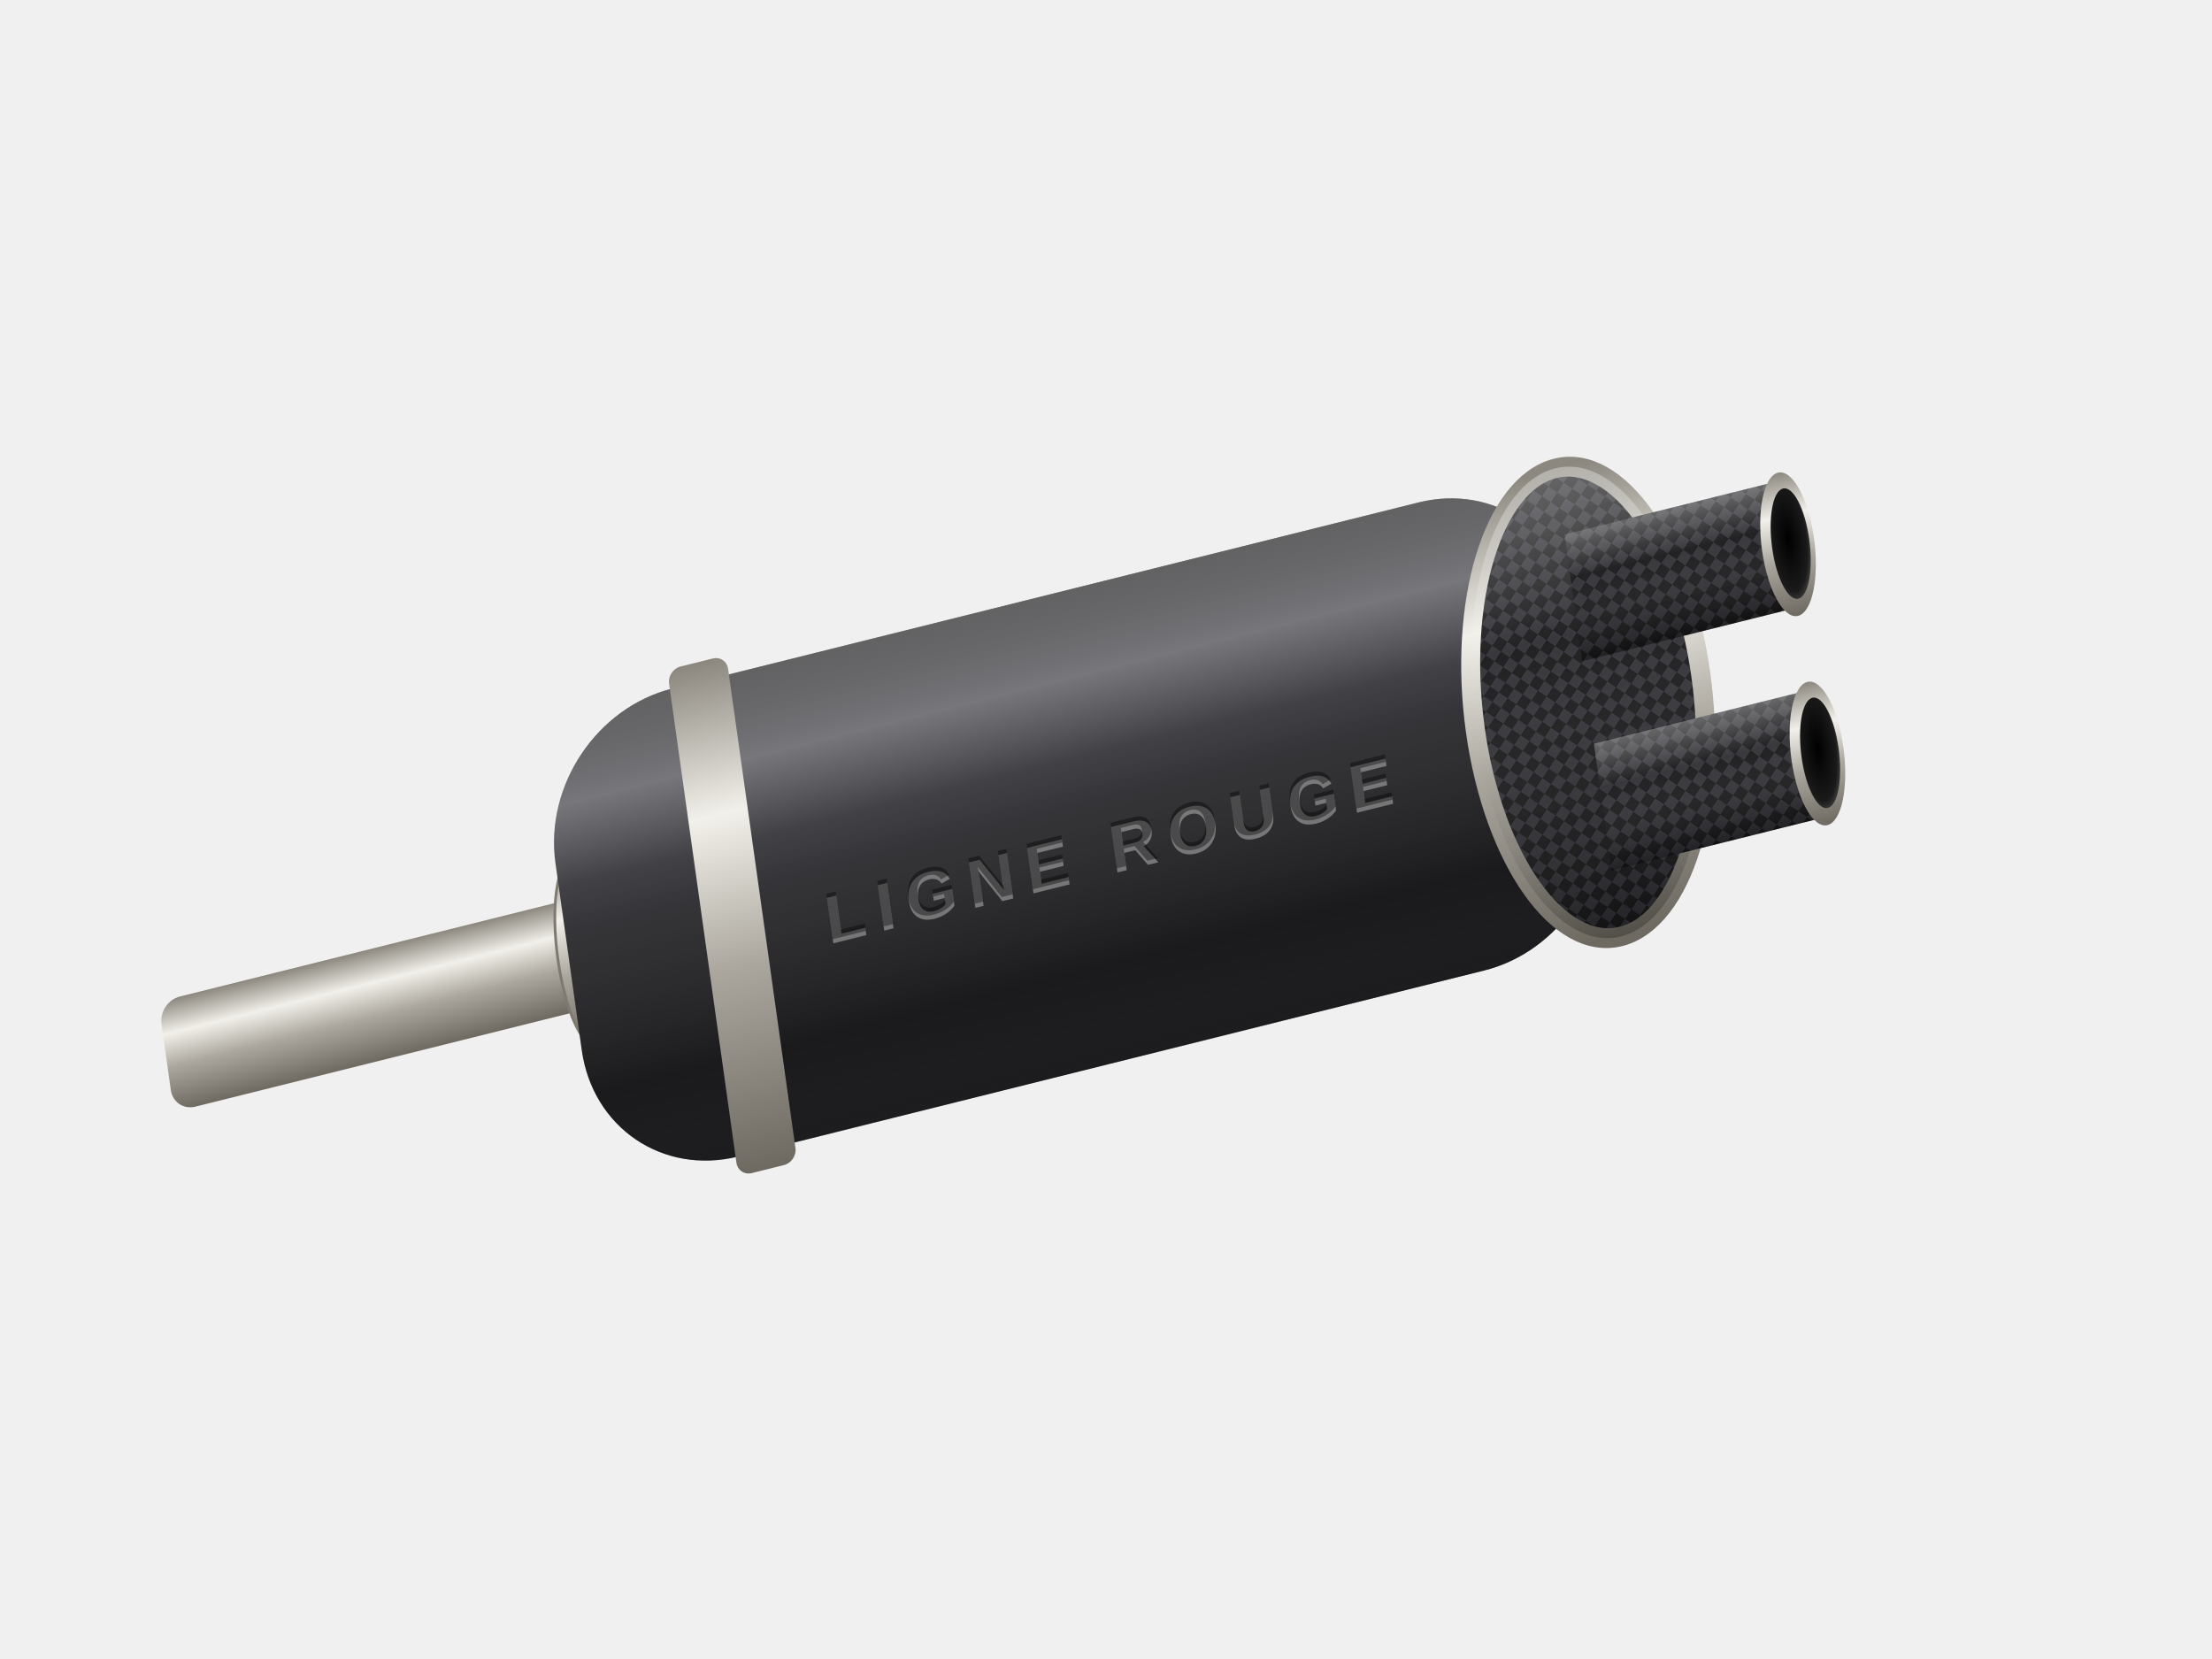
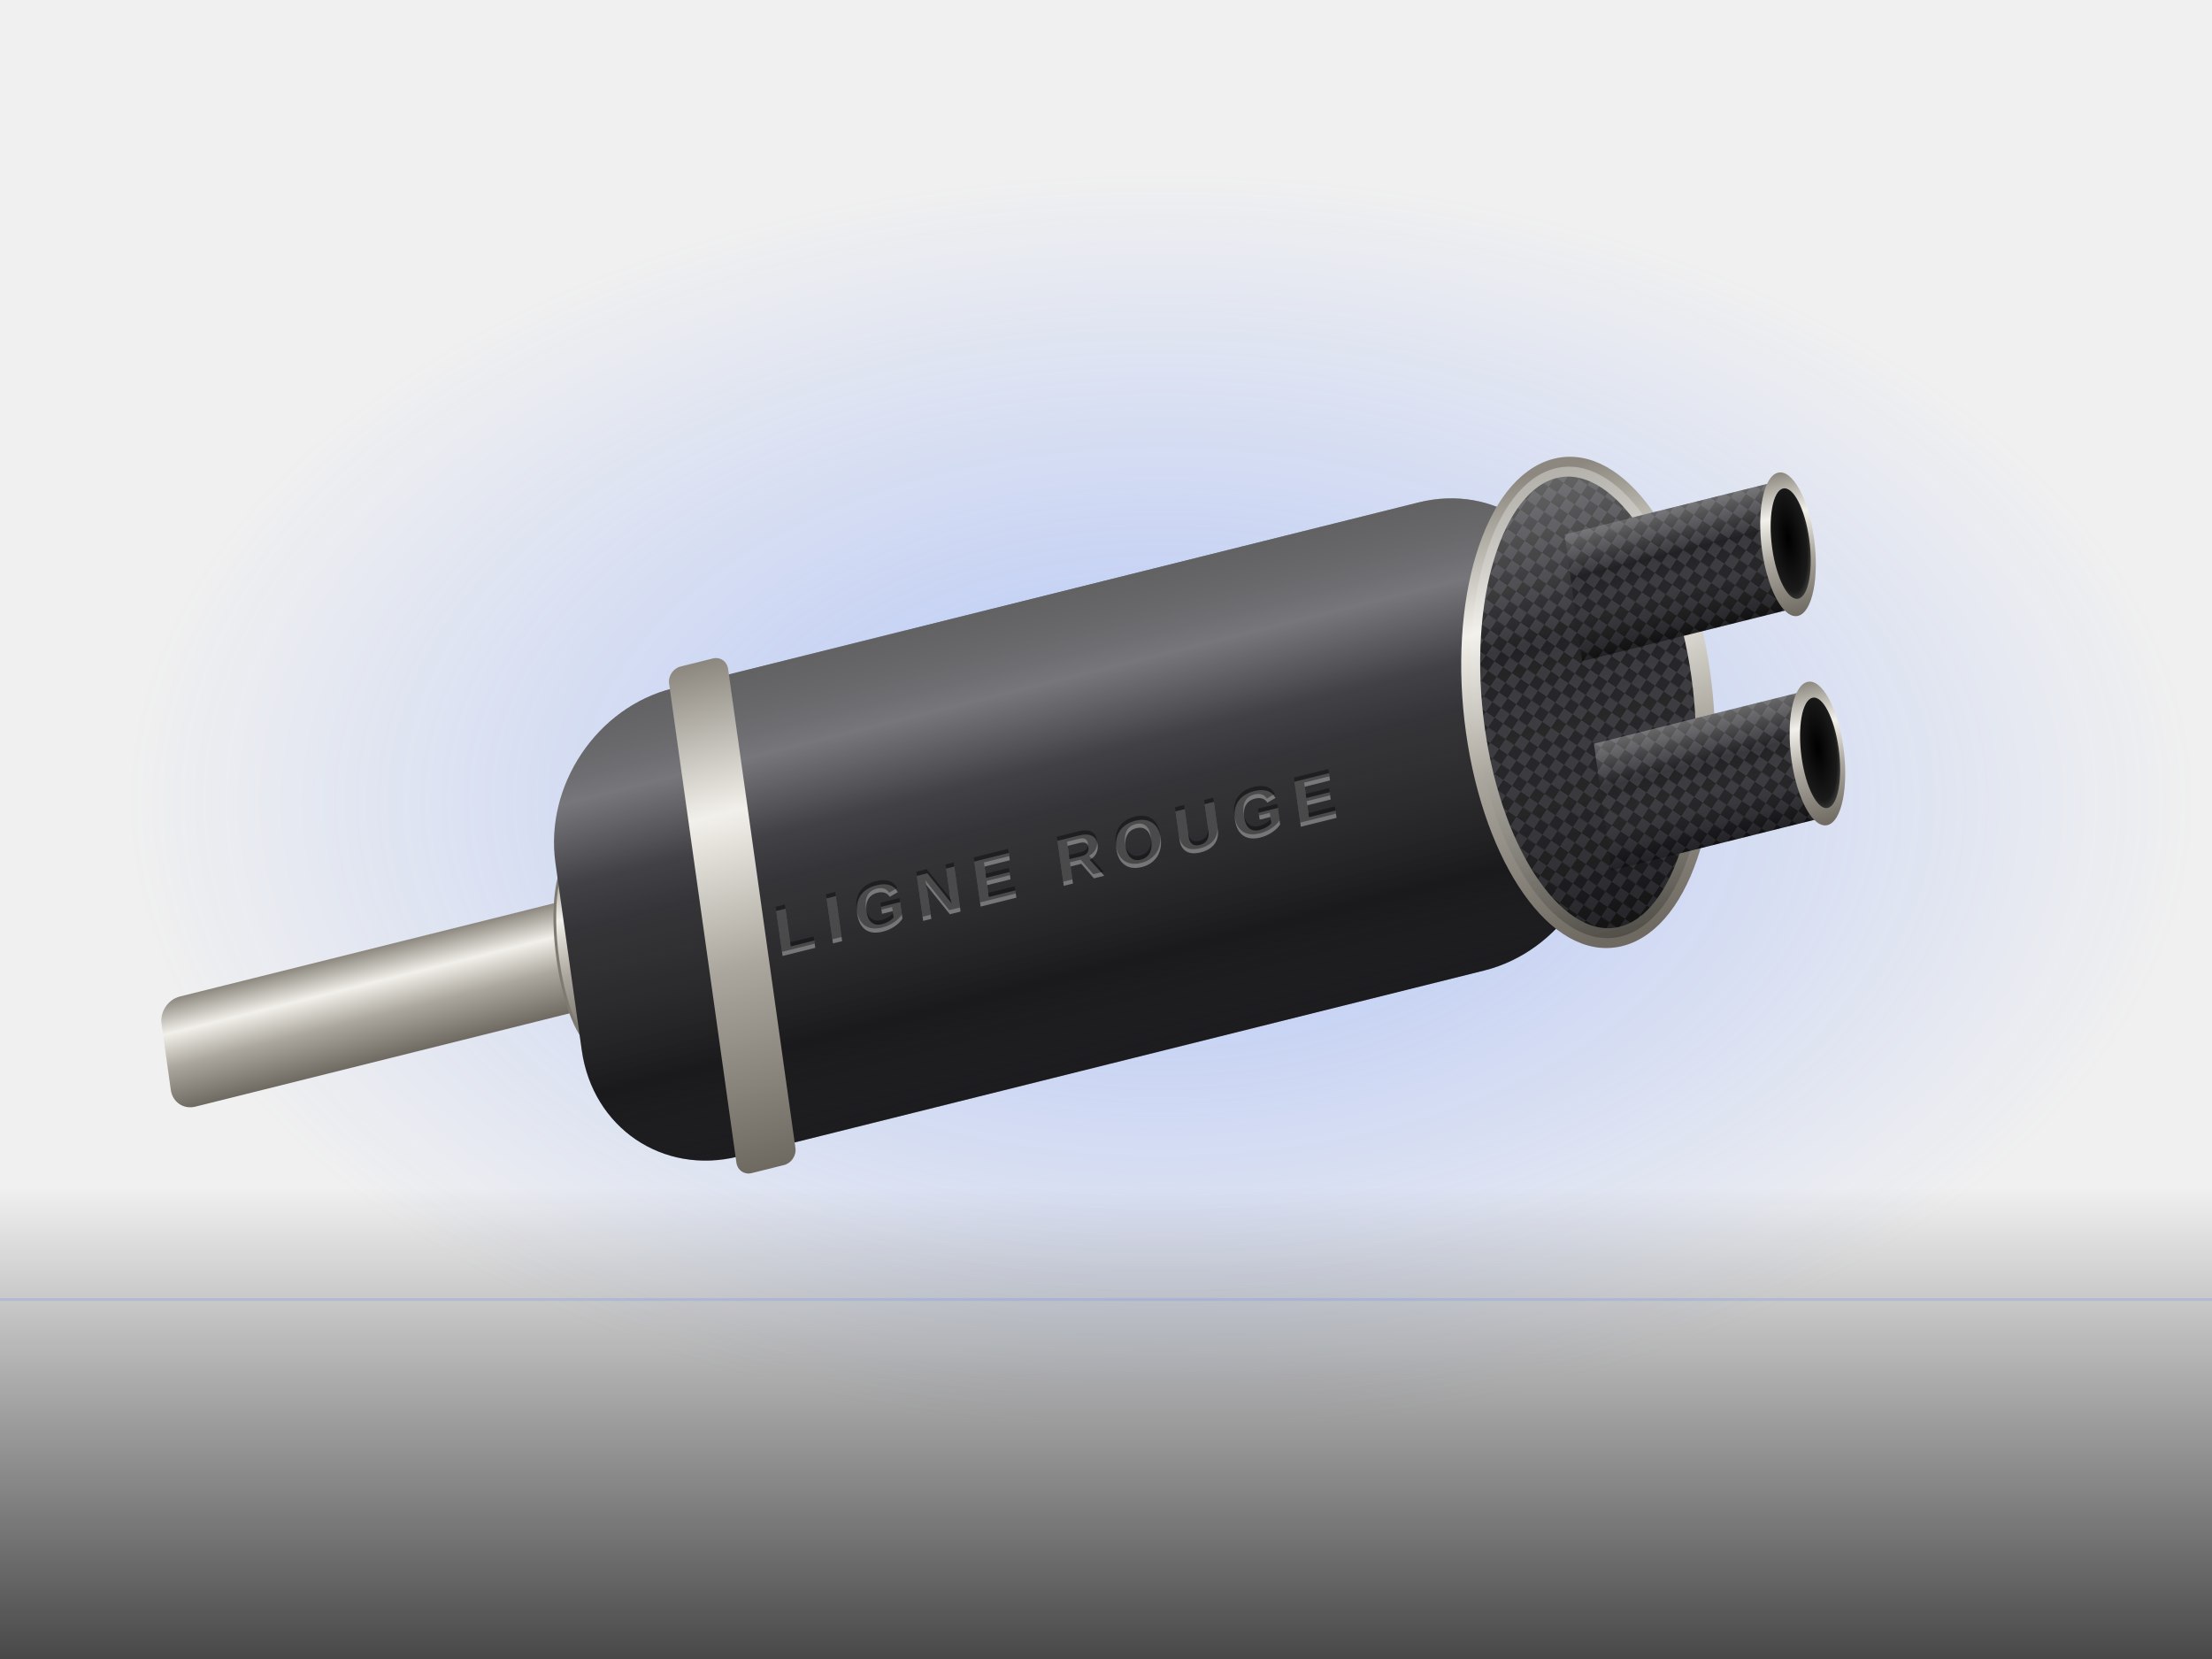
<svg xmlns="http://www.w3.org/2000/svg" viewBox="0 0 800 600" width="800" height="600">
  <defs>
-     <radialGradient id="bg" cx="50%" cy="42%" r="75%">
-       <stop offset="0" stop-color="#FBFAF7" />
-       <stop offset="1" stop-color="#E7E2DA" />
+     <radialGradient id="bg" cx="50%" cy="40%" r="80%">
+       <stop offset="0" stop-color="#1E1E22" />
+       <stop offset="1" stop-color="#070708" />
    </radialGradient>
+     <radialGradient id="glow" cx="50%" cy="50%" r="50%">
+       <stop offset="0" stop-color="#4A7BFF" stop-opacity="0.38" />
+       <stop offset="1" stop-color="#4A7BFF" stop-opacity="0" />
+     </radialGradient>
+     <linearGradient id="floor" x1="0" y1="0" x2="0" y2="1">
+       <stop offset="0" stop-color="#000" stop-opacity="0" />
+       <stop offset="1" stop-color="#000" stop-opacity="0.7" />
+     </linearGradient>
    <linearGradient id="metal" x1="0" y1="0" x2="0" y2="1">
      <stop offset="0" stop-color="#0E0E10" />
      <stop offset="0.18" stop-color="#55555B" />
      <stop offset="0.45" stop-color="#26262A" />
      <stop offset="0.8" stop-color="#0E0E10" />
      <stop offset="1" stop-color="#26262A" />
    </linearGradient>
    <linearGradient id="ti" x1="0" y1="0" x2="0" y2="1">
      <stop offset="0" stop-color="#8C887F" />
      <stop offset="0.3" stop-color="#F2F0EA" />
      <stop offset="0.6" stop-color="#ABA79E" />
      <stop offset="1" stop-color="#6E6A62" />
    </linearGradient>
    <linearGradient id="heat" x1="0" y1="0" x2="1" y2="0">
      <stop offset="0" stop-color="#C08457" stop-opacity="0" />
      <stop offset="0.3" stop-color="#C08457" stop-opacity="0.55" />
      <stop offset="0.6" stop-color="#8B5CF6" stop-opacity="0.55" />
      <stop offset="1" stop-color="#3B82F6" stop-opacity="0.6" />
    </linearGradient>
    <linearGradient id="gloss" x1="0" y1="0" x2="0" y2="1">
      <stop offset="0" stop-color="#fff" stop-opacity="0.35" />
      <stop offset="0.35" stop-color="#fff" stop-opacity="0.05" />
      <stop offset="1" stop-color="#000" stop-opacity="0.25" />
    </linearGradient>
    <pattern id="carbon" width="8" height="8" patternUnits="userSpaceOnUse" patternTransform="rotate(45)">
      <rect width="8" height="8" fill="#161618" />
      <rect width="4" height="4" fill="#2E2E33" />
      <rect x="4" y="4" width="4" height="4" fill="#2E2E33" />
    </pattern>
    <radialGradient id="shadow" cx="50%" cy="50%" r="50%">
      <stop offset="0" stop-color="#000" stop-opacity="0.28" />
      <stop offset="1" stop-color="#000" stop-opacity="0" />
    </radialGradient>
    <radialGradient id="bore" cx="45%" cy="45%" r="60%">
      <stop offset="0" stop-color="#000" />
      <stop offset="0.8" stop-color="#1a1a1a" />
      <stop offset="1" stop-color="#444" />
    </radialGradient>
  </defs>
+   <ellipse cx="420" cy="290" rx="380" ry="230" fill="url(#glow)" />
+   <rect y="430" width="800" height="170" fill="url(#floor)" />
+   <line x1="0" y1="470" x2="800" y2="470" stroke="#4A7BFF" stroke-opacity="0.18" />
  <g transform="translate(390 300) rotate(-14) skewX(-6)">
    <g transform="translate(0 0)">
      <rect x="-340" y="-20" width="170" height="40" rx="8" fill="url(#ti)" />
      <ellipse cx="-184" cy="0" rx="10" ry="34" fill="url(#ti)" stroke="#7e7a72" />
      <rect x="-190" y="-85" width="380" height="170" rx="51" fill="url(#metal)" />
      <rect x="-190" y="-85" width="380" height="170" rx="51" fill="url(#gloss)" />
      <rect x="-140" y="-92" width="22" height="184" rx="5" fill="url(#ti)" />
-       <g transform="translate(10 17) rotate(0)" font-family="Arial Black, Arial, sans-serif" font-weight="900" font-size="24" letter-spacing="4.32" text-anchor="middle">
+       <g transform="translate(-10 17) rotate(0)" font-family="Arial Black, Arial, sans-serif" font-weight="900" font-size="23.75" letter-spacing="4.275" text-anchor="middle">
        <text y="1.5" fill="#fff" fill-opacity="0.35">LIGNE ROUGE</text>
        <text fill="#000" fill-opacity="0.38">LIGNE ROUGE</text>
      </g>
      <ellipse cx="190" cy="0" rx="42" ry="85" fill="url(#carbon)" stroke="url(#ti)" stroke-width="7" />
      <ellipse cx="190" cy="0" rx="42" ry="85" fill="url(#gloss)" />
    </g>
    <rect x="190" y="-61" width="80" height="46" fill="url(#carbon)" />
    <rect x="190" y="-61" width="80" height="46" fill="url(#gloss)" />
    <ellipse cx="270" cy="-38" rx="9.66" ry="26" fill="url(#ti)" />
    <ellipse cx="271" cy="-38" rx="6.9" ry="20" fill="url(#bore)" />
    <rect x="190" y="15" width="80" height="46" fill="url(#carbon)" />
    <rect x="190" y="15" width="80" height="46" fill="url(#gloss)" />
    <ellipse cx="270" cy="38" rx="9.66" ry="26" fill="url(#ti)" />
    <ellipse cx="271" cy="38" rx="6.9" ry="20" fill="url(#bore)" />
  </g>
</svg>
